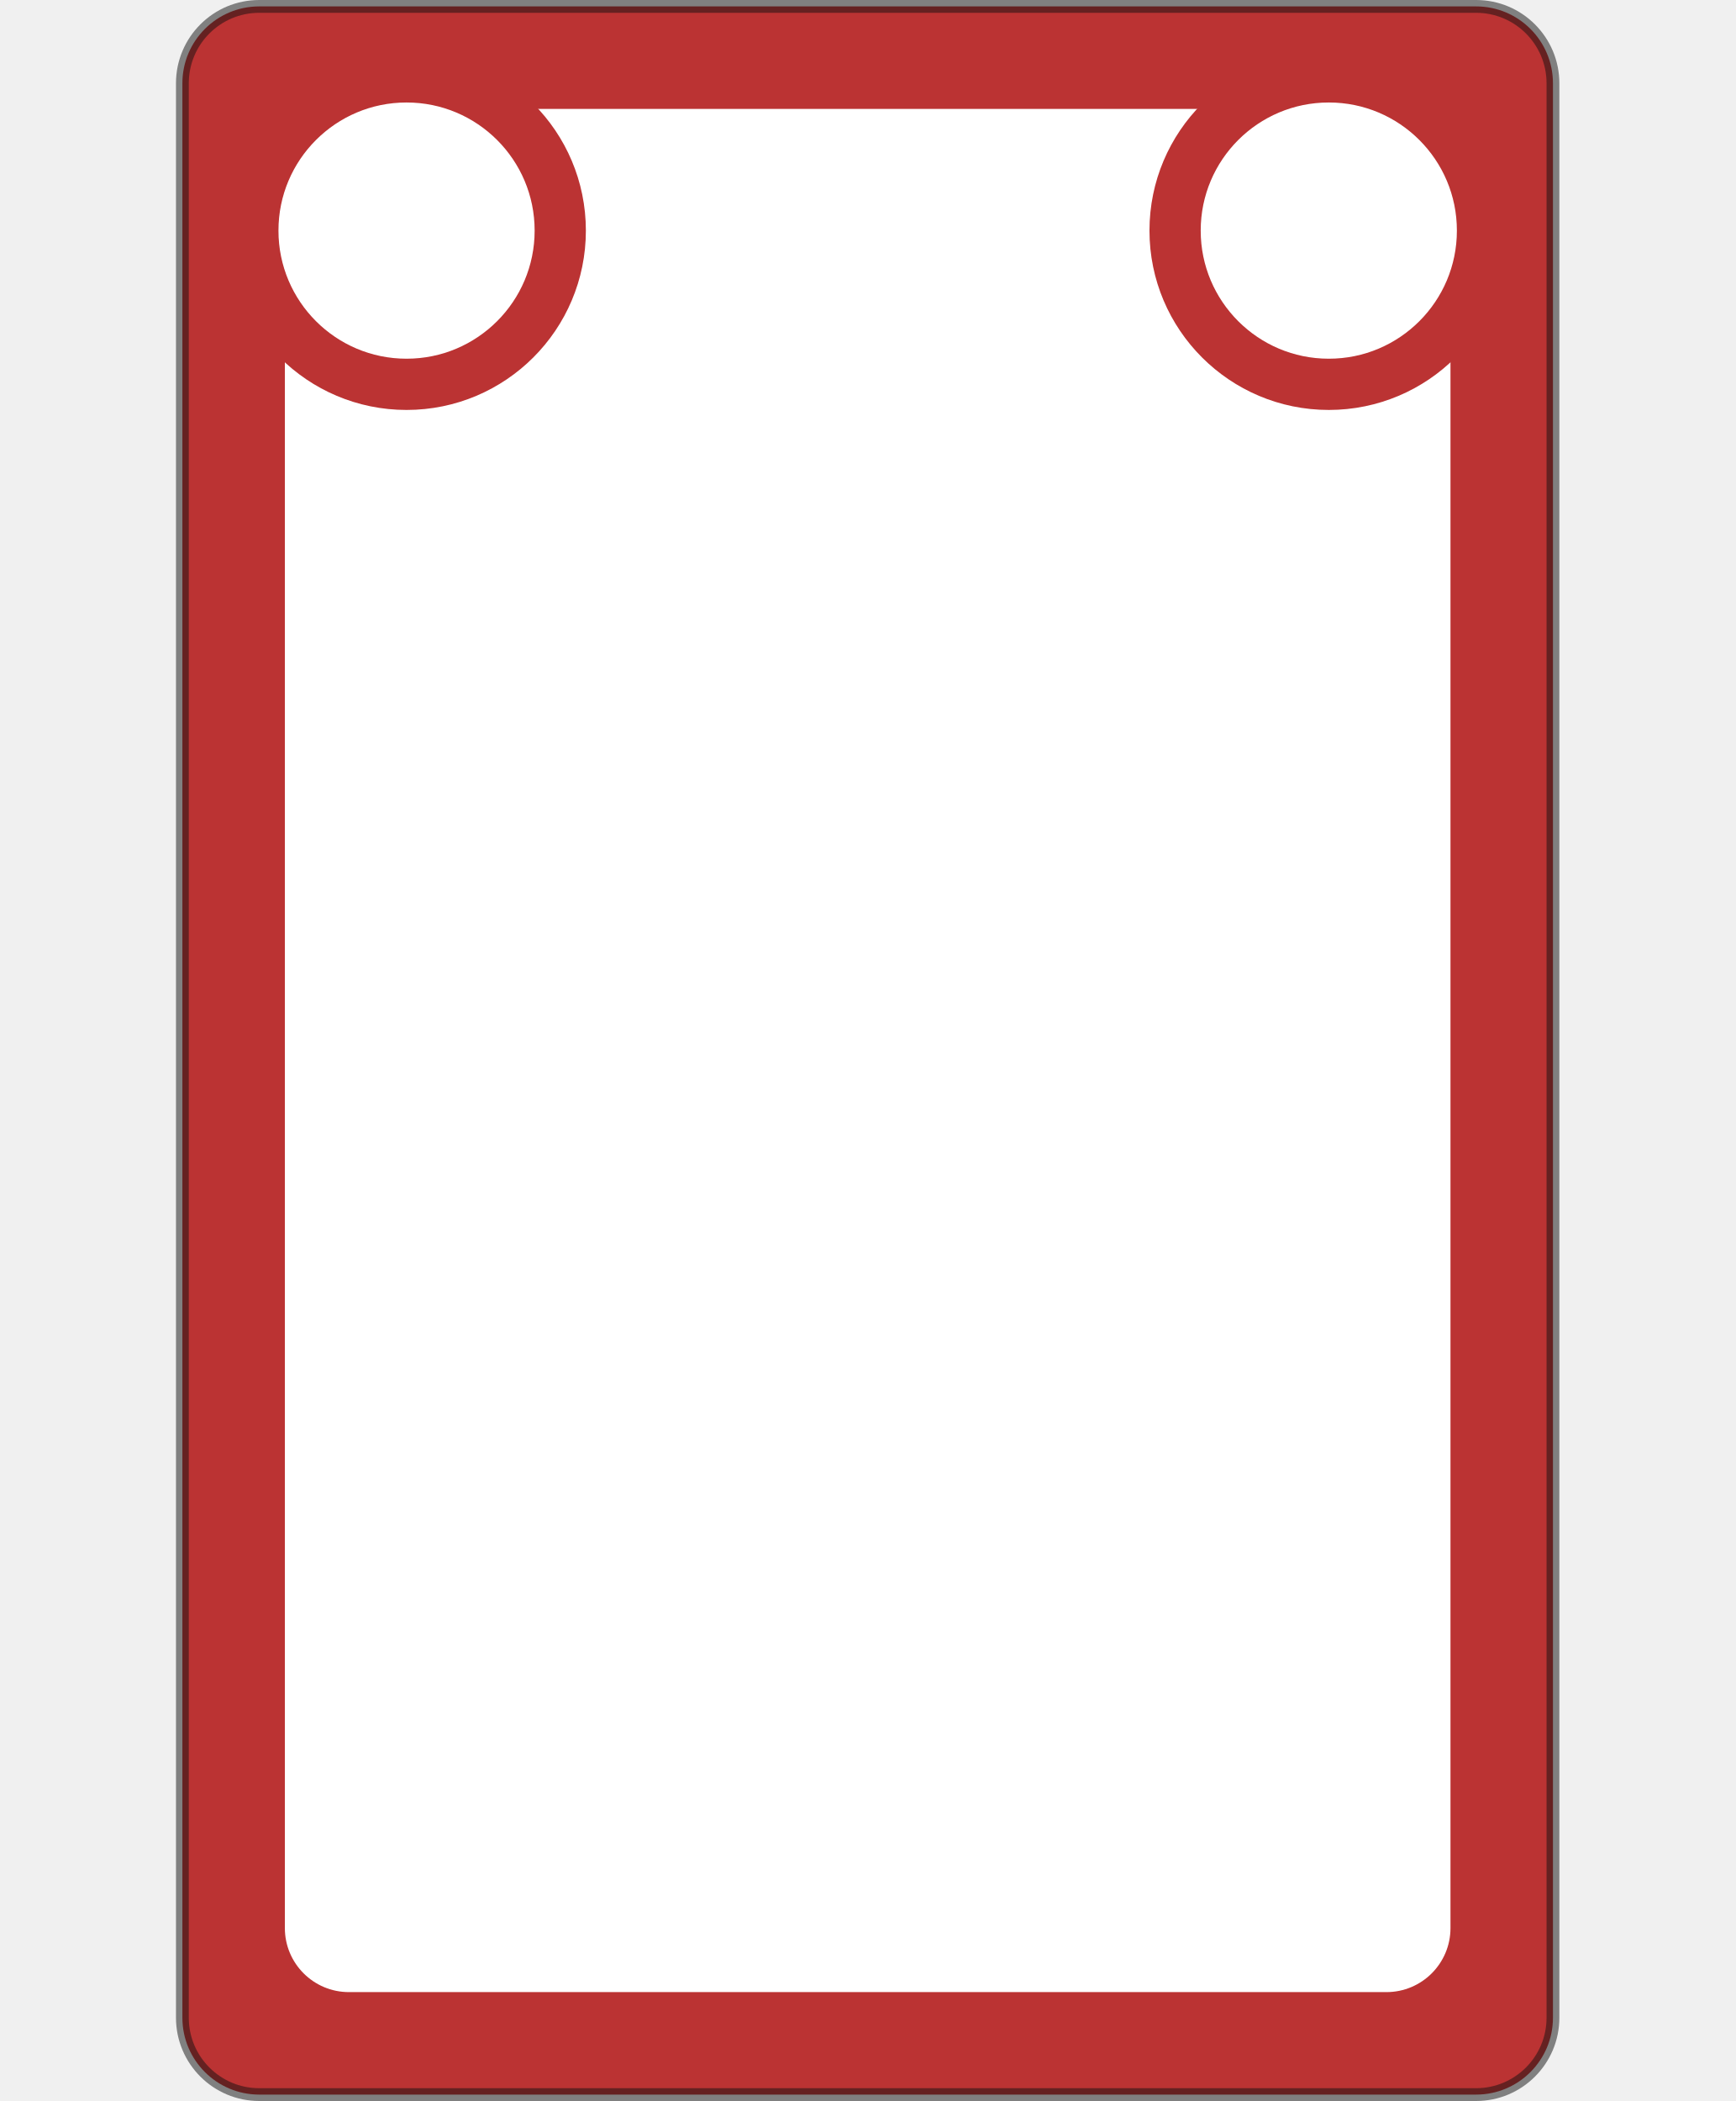
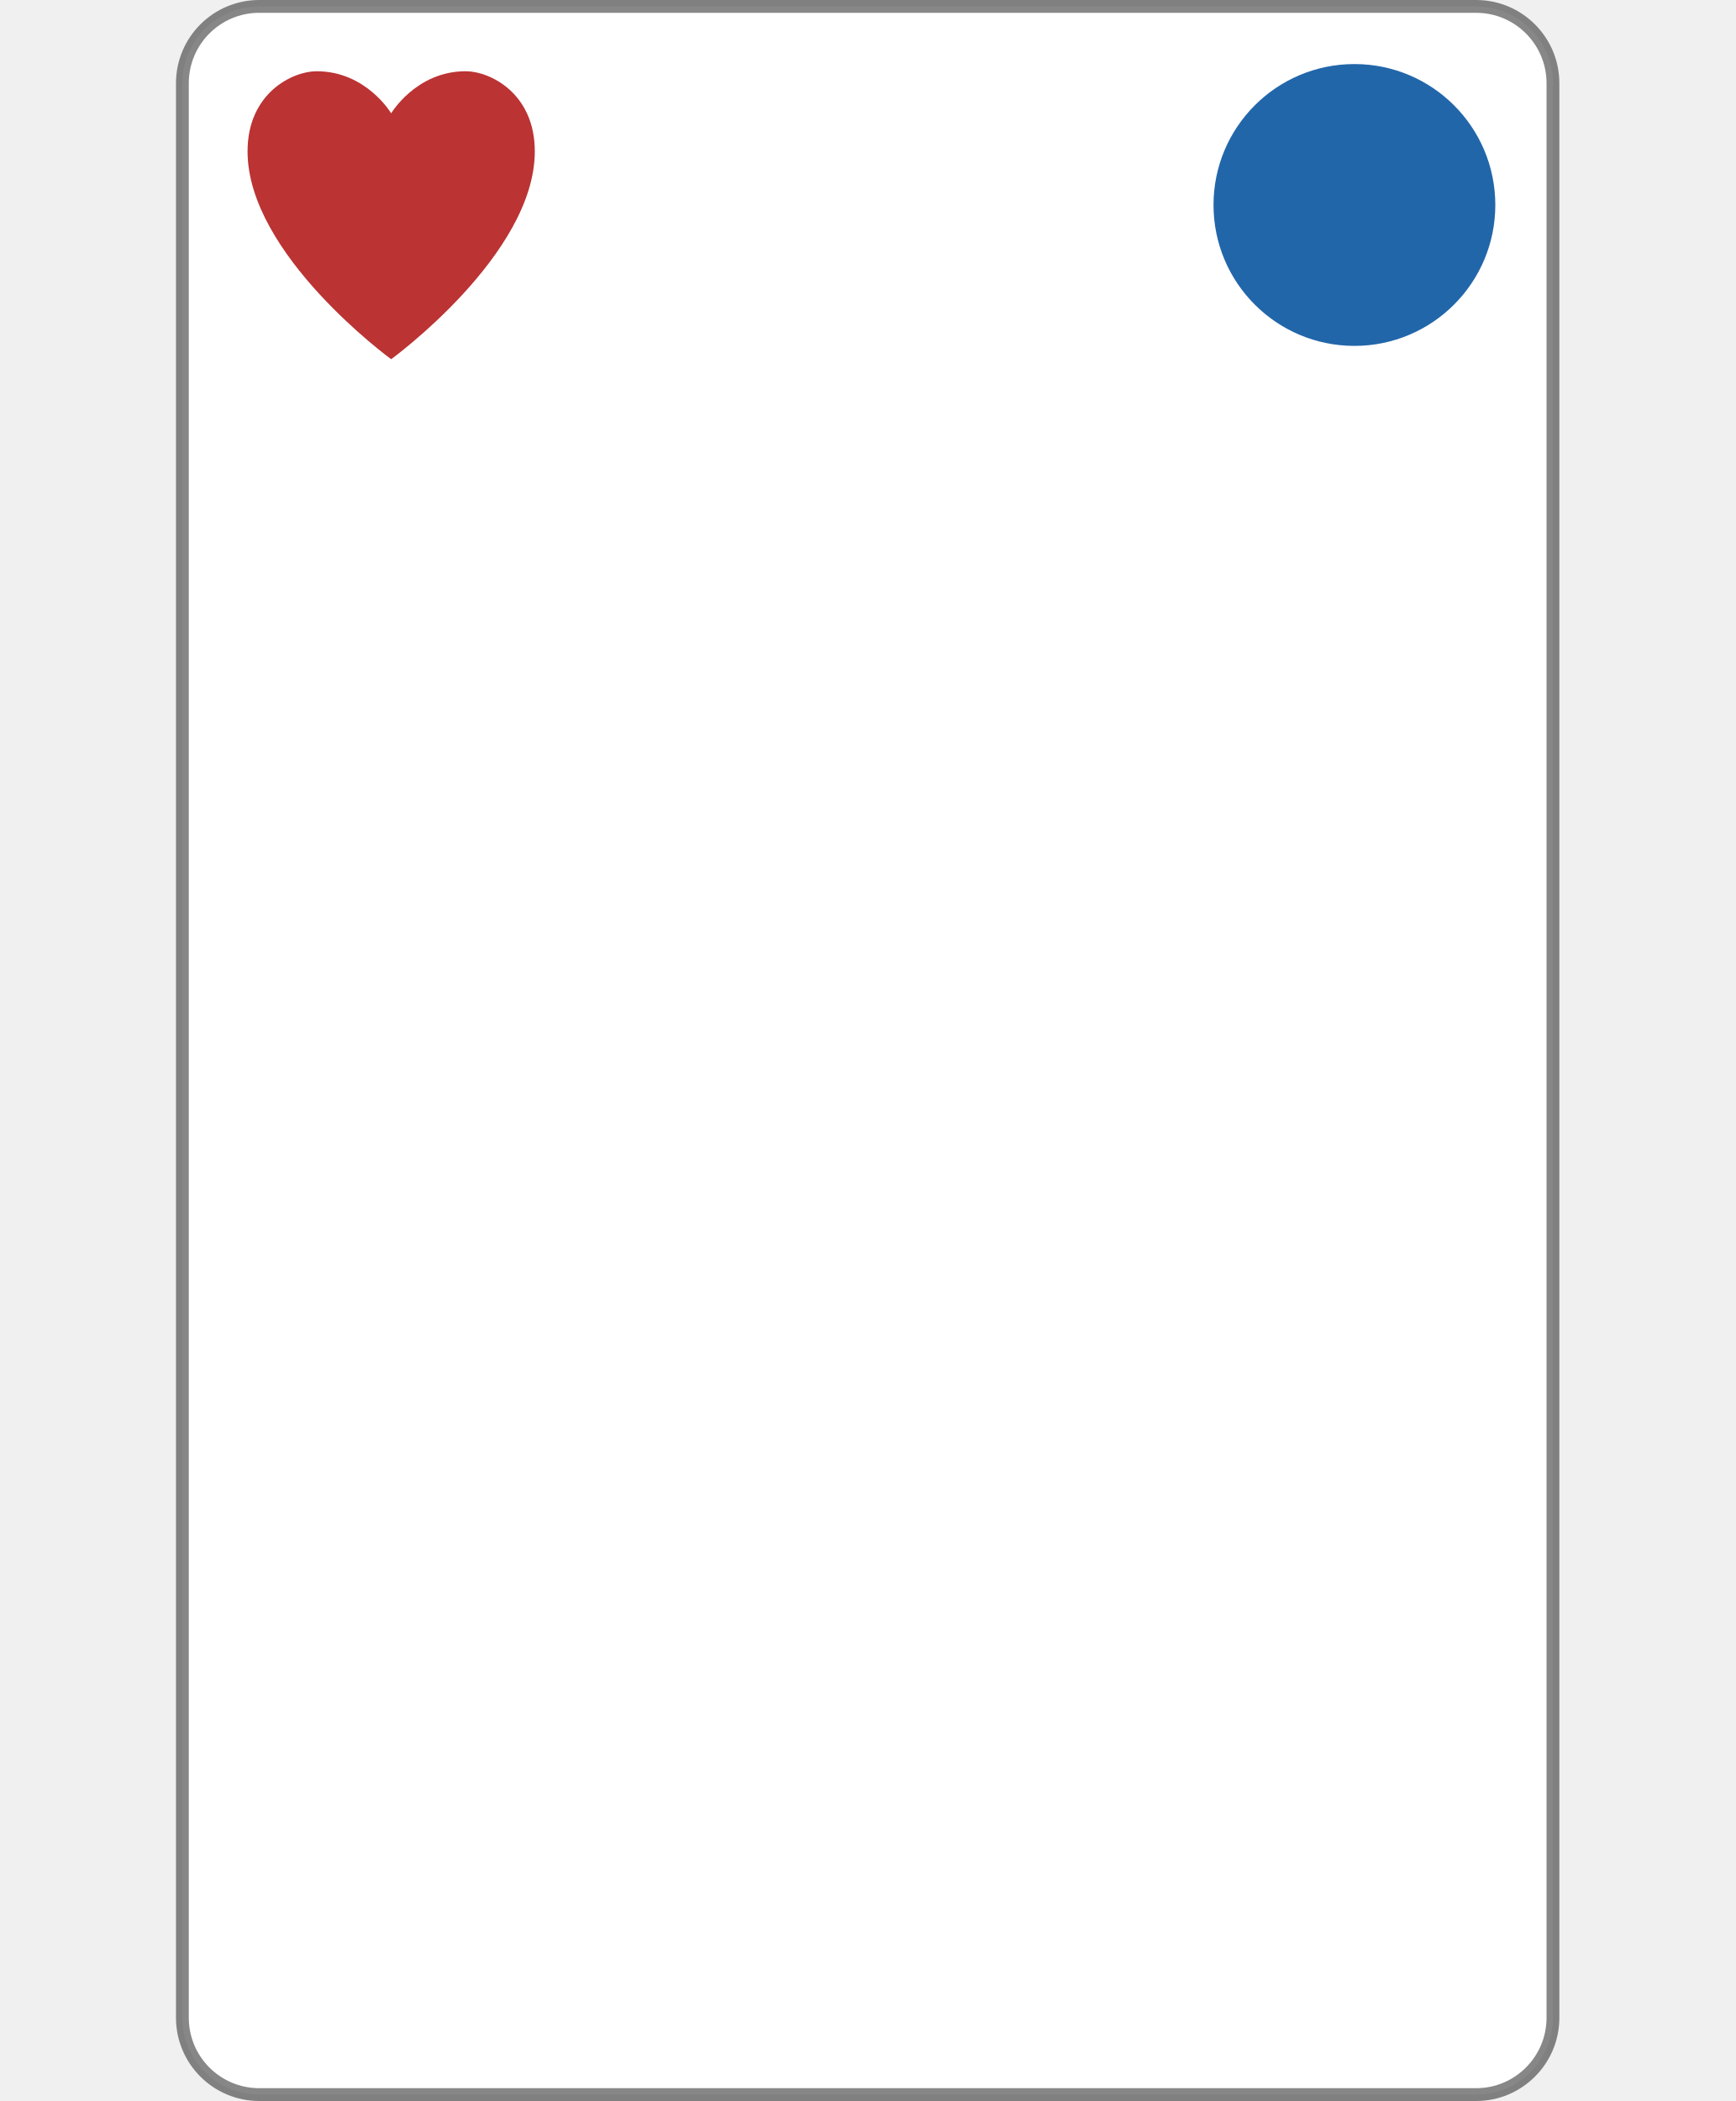
<svg xmlns="http://www.w3.org/2000/svg" width="190" height="230" viewBox="0 0 108 164">
-   <rect x="0.5" y="0.5" width="107" height="163" rx="6" ry="6" stroke="#111" fill="#b33" stroke-opacity="0.5" />
-   <rect x="8.5" y="8.5" width="91" height="147" rx="5" ry="5" fill="#fff" />
-   <circle cx="18" cy="18" r="12" fill="white" stroke="#b33" stroke-width="4" />
-   <circle cx="90" cy="18" r="12" fill="white" stroke="#b33" stroke-width="4" />
+   <rect x="0.5" y="0.5" width="107" height="163" rx="6" ry="6" stroke="#111" fill="#fff" stroke-opacity="0.5" />
+   <path transform="translate(4 4) scale(0.05)" d="M480.25 156.355c0 161.24-224.25 324.43-224.25 324.43S31.75 317.595 31.75 156.355c0-91.41 70.63-125.13 107.77-125.13 77.65 0 116.48 65.72 116.48 65.72s38.83-65.73 116.48-65.73c37.14.01 107.77 33.72 107.77 125.14z" fill="#b33" />
+   <circle cx="92" cy="16" r="11" fill="#26a" />
</svg>
